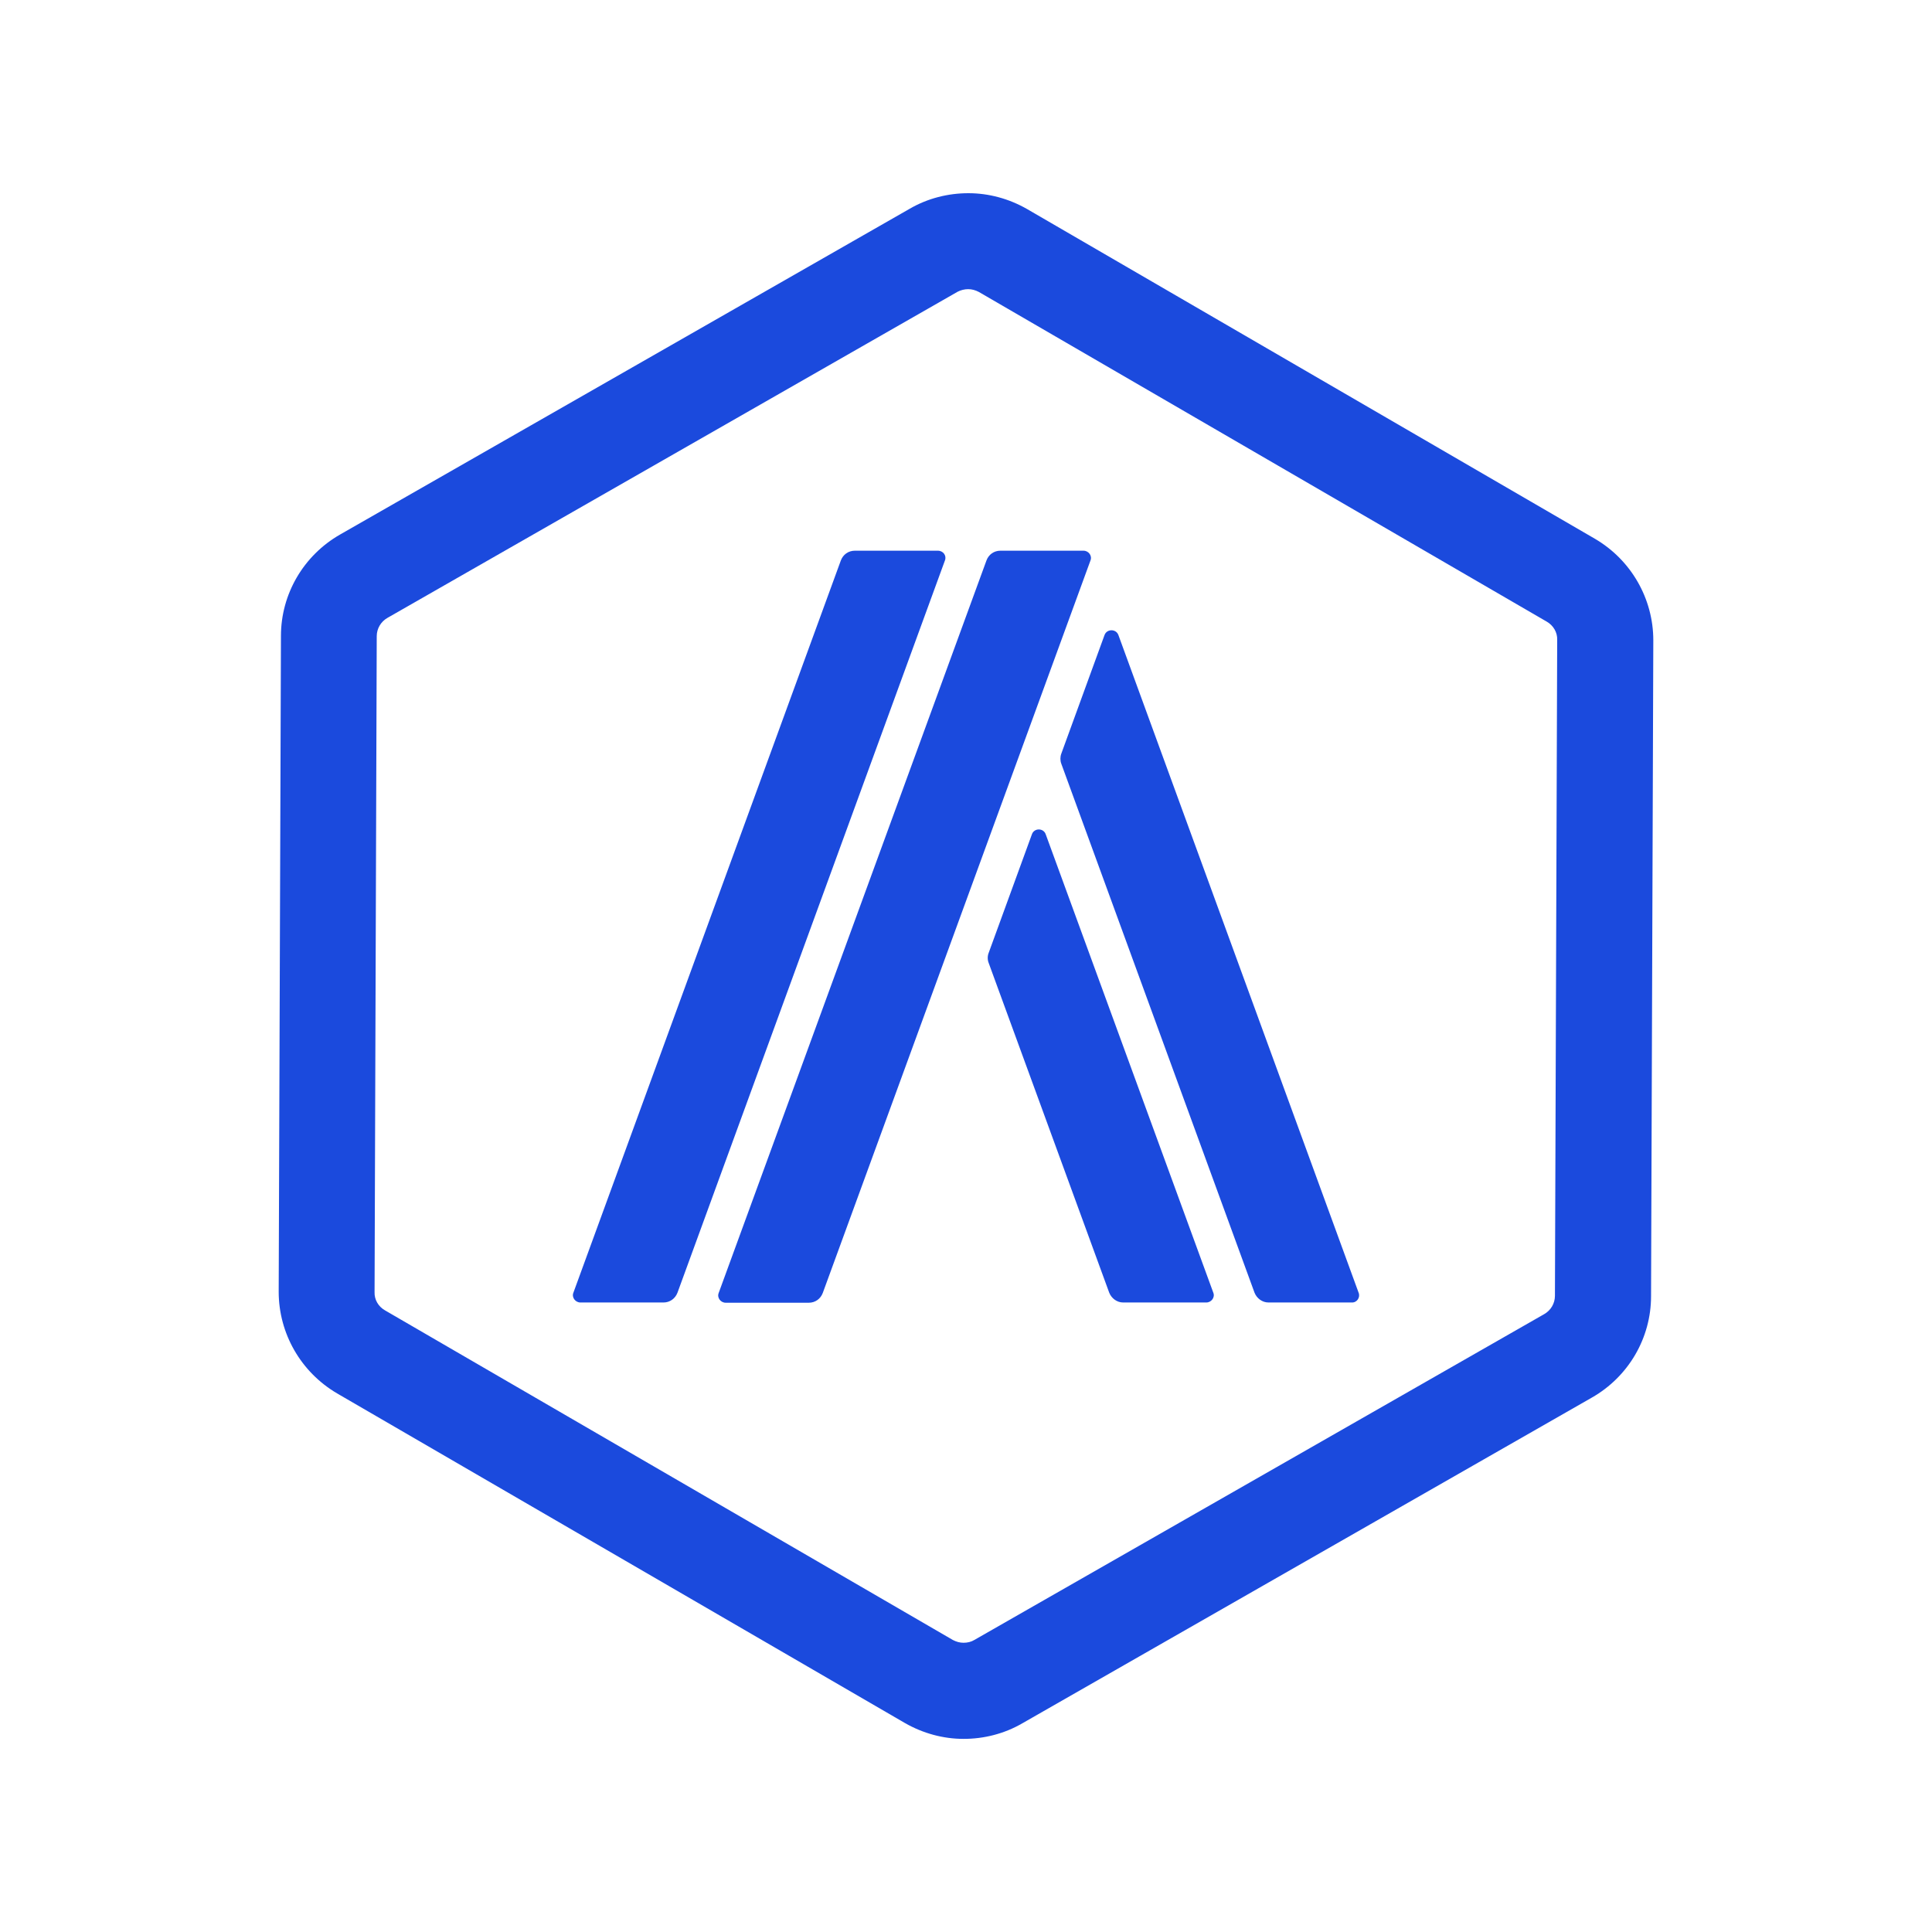
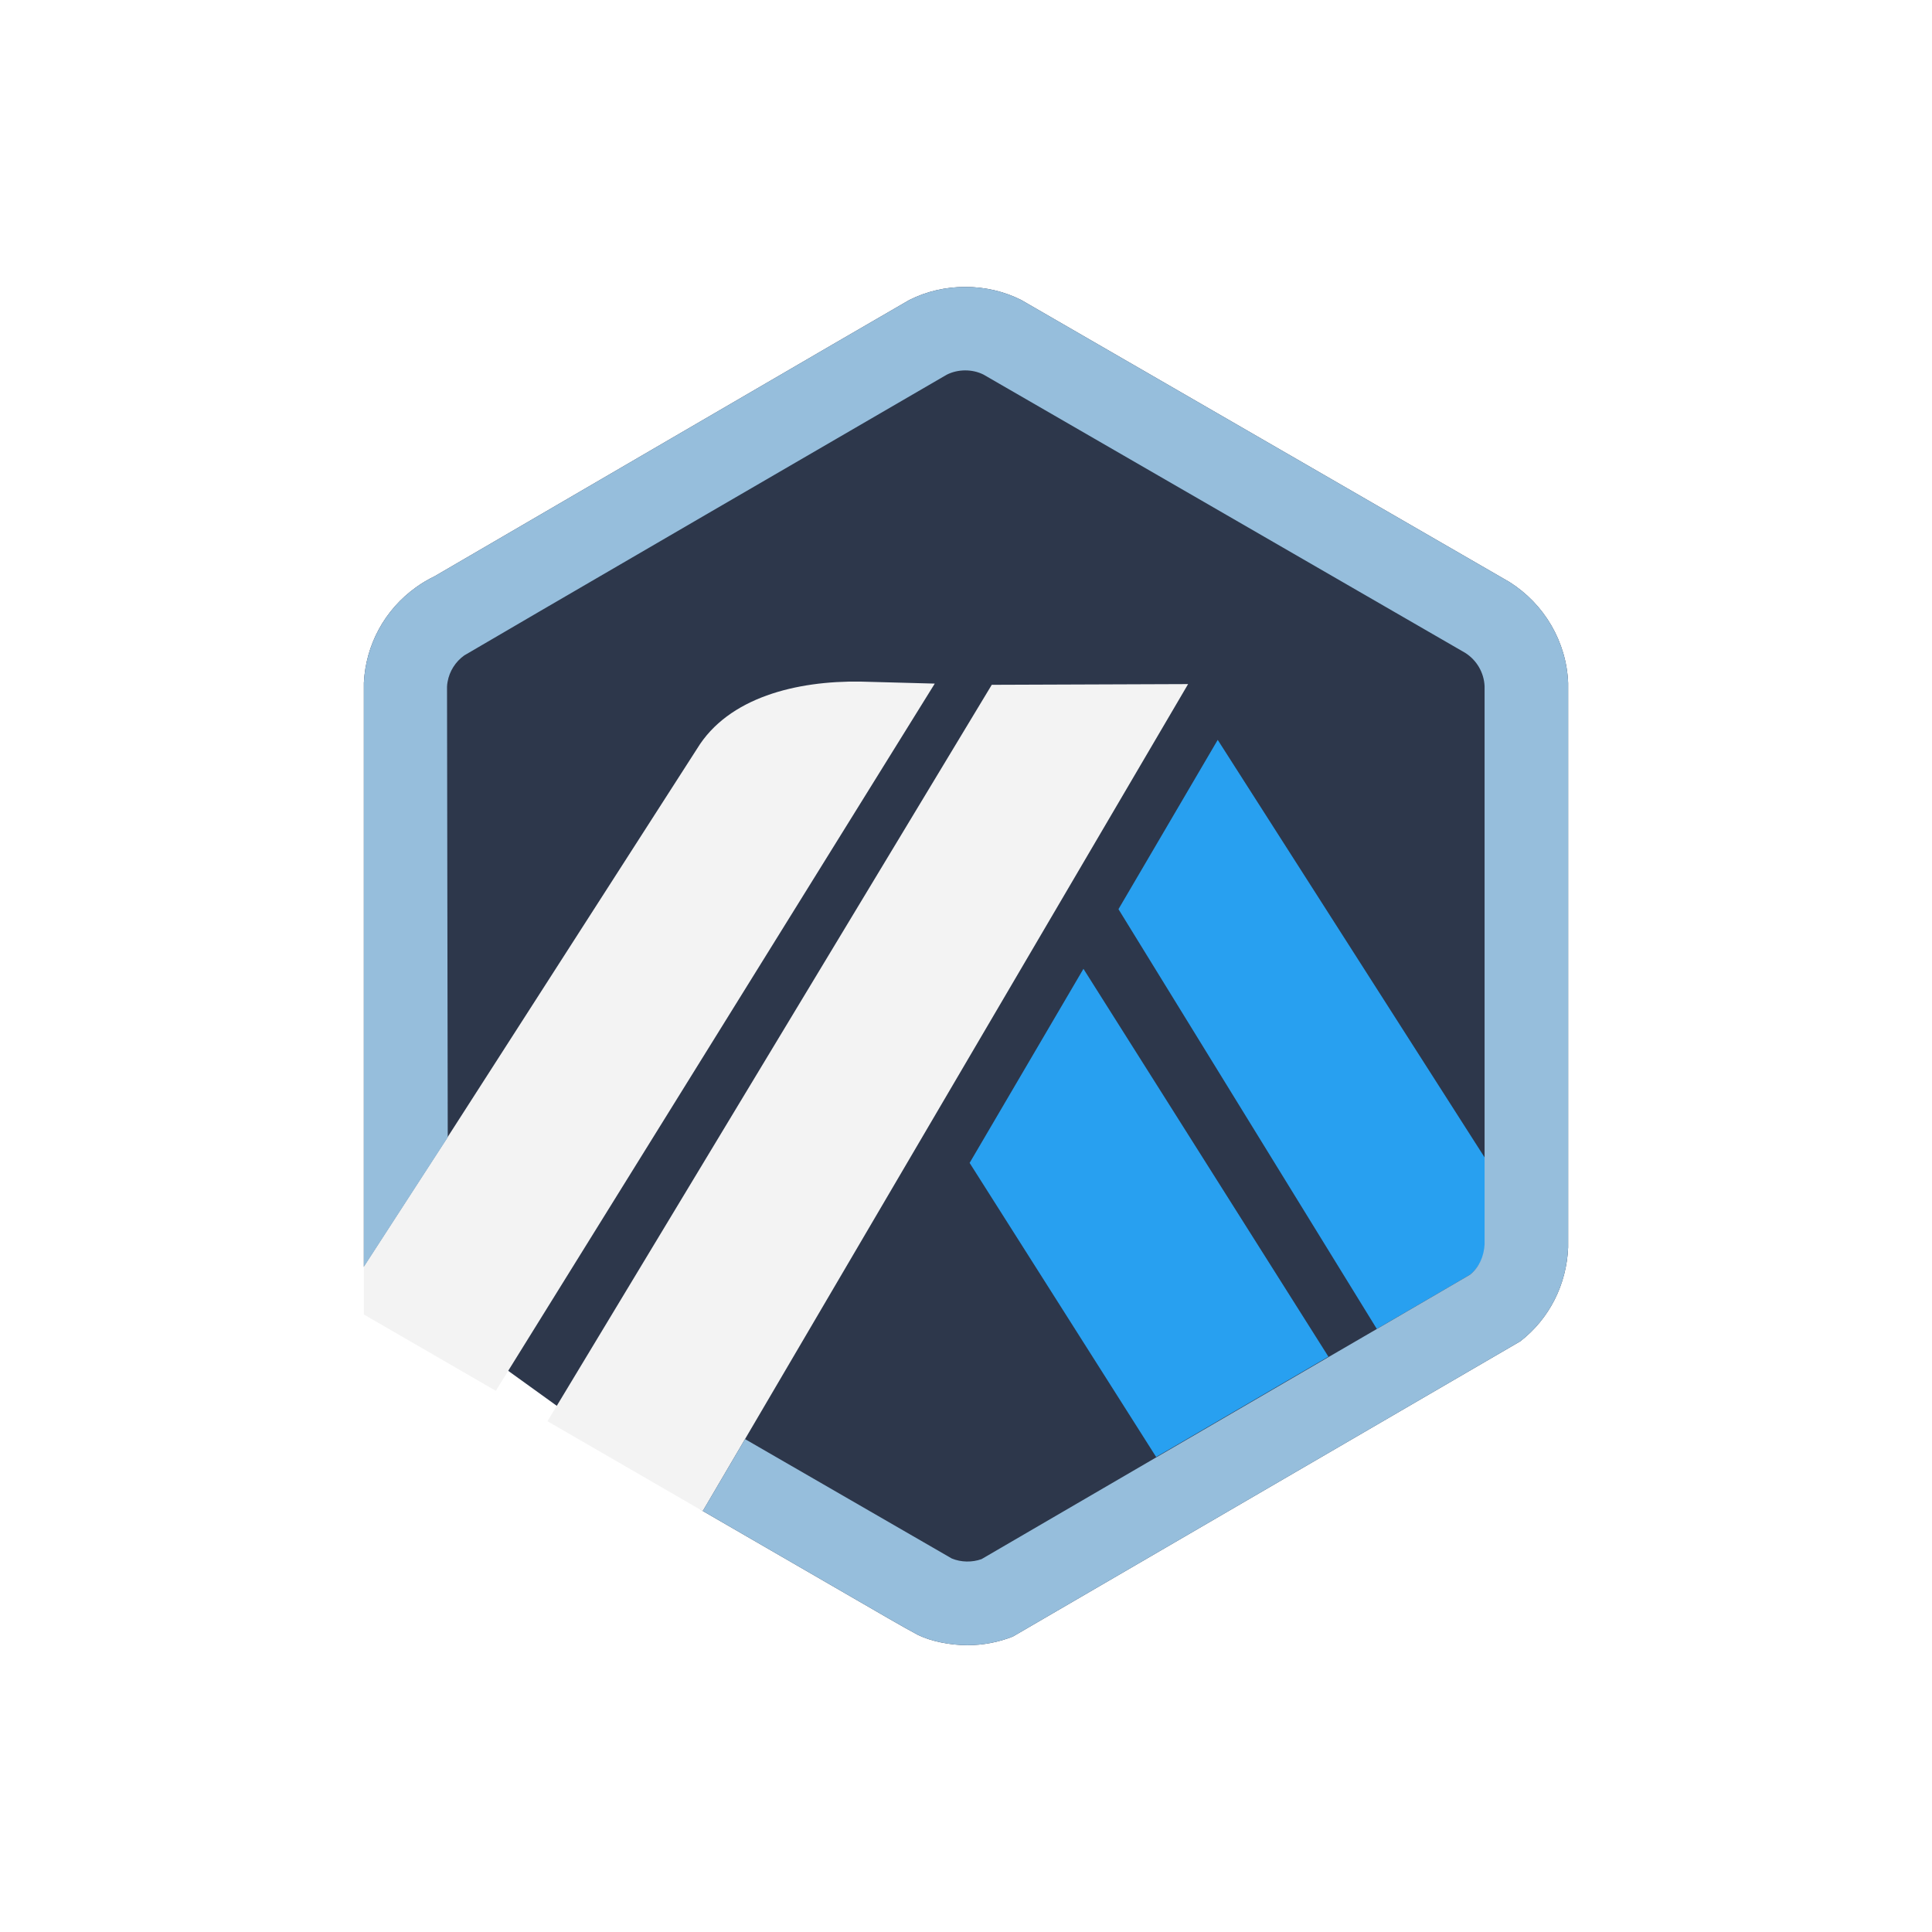
<svg xmlns="http://www.w3.org/2000/svg" width="24" height="24" viewBox="0 0 24 24" fill="none">
-   <path d="M12.026 3.592C12.073 3.592 12.116 3.604 12.16 3.627L19.214 7.722C19.296 7.769 19.348 7.856 19.344 7.95L19.316 16.097C19.316 16.191 19.265 16.278 19.182 16.325L12.104 20.372C12.065 20.396 12.018 20.407 11.97 20.407C11.923 20.407 11.88 20.395 11.836 20.372L4.783 16.278C4.7 16.231 4.649 16.144 4.653 16.05L4.68 7.903C4.68 7.809 4.731 7.722 4.814 7.675L11.896 3.624C11.935 3.604 11.982 3.592 12.026 3.592ZM12.03 2.4C11.778 2.4 11.525 2.463 11.301 2.593L4.223 6.641C3.77 6.901 3.49 7.38 3.49 7.9L3.462 16.046C3.462 16.566 3.738 17.045 4.187 17.309L11.241 21.404C11.466 21.533 11.718 21.601 11.97 21.601C12.222 21.601 12.475 21.538 12.699 21.408L19.777 17.36C20.23 17.101 20.51 16.621 20.51 16.102L20.538 7.955C20.538 7.436 20.262 6.956 19.813 6.693L12.759 2.597C12.534 2.468 12.282 2.4 12.03 2.4Z" fill="#1B4ADD" />
-   <path d="M13.46 6.841H12.427C12.349 6.841 12.281 6.888 12.254 6.963L8.928 16.061C8.904 16.12 8.952 16.183 9.015 16.183H10.047C10.126 16.183 10.193 16.136 10.221 16.061L13.546 6.963C13.57 6.904 13.523 6.841 13.46 6.841ZM11.651 6.841H10.619C10.54 6.841 10.473 6.888 10.445 6.963L7.123 16.058C7.099 16.116 7.147 16.18 7.21 16.18H8.242C8.321 16.18 8.388 16.132 8.416 16.058L11.738 6.963C11.762 6.904 11.718 6.841 11.651 6.841ZM12.991 10.366C12.964 10.283 12.845 10.283 12.818 10.366L12.282 11.836C12.266 11.876 12.266 11.923 12.282 11.963L13.779 16.058C13.807 16.128 13.874 16.18 13.953 16.18H14.985C15.048 16.18 15.096 16.116 15.072 16.058L12.991 10.366ZM16.877 16.058L13.894 7.891C13.866 7.809 13.748 7.809 13.72 7.891L13.184 9.362C13.169 9.402 13.169 9.449 13.184 9.488L15.584 16.058C15.612 16.128 15.679 16.18 15.758 16.18H16.79C16.857 16.184 16.901 16.116 16.877 16.058Z" fill="#1B4ADD" />
+   <path d="M18.751 7.23C19.184 7.503 19.46 7.972 19.48 8.485V15.496C19.461 15.956 19.248 16.381 18.886 16.662L12.582 20.33C12.402 20.401 12.212 20.437 12.017 20.437C11.804 20.437 11.568 20.39 11.404 20.31C11.384 20.3 11.325 20.267 11.238 20.219C11.182 20.187 11.114 20.149 11.038 20.105L8.73 18.77L4.52 15.737V8.482C4.544 8.007 4.779 7.575 5.166 7.297C5.239 7.244 5.317 7.198 5.398 7.159C5.398 7.159 11.245 3.752 11.295 3.727C11.724 3.51 12.259 3.51 12.687 3.727L18.751 7.23Z" fill="#2D374B" />
+   <path d="M12.045 14.446L14.362 18.099L16.502 16.853L13.459 12.035L12.045 14.446Z" fill="#28A0F0" />
+   <path d="M18.453 15.392L18.452 14.393L15.127 9.191L13.894 11.294L17.103 16.508L18.264 15.833C18.378 15.74 18.446 15.604 18.454 15.457L18.453 15.392Z" fill="#28A0F0" />
+   <path d="M4.52 16.329L6.159 17.277L11.612 8.492L10.687 8.467C9.898 8.456 9.048 8.662 8.659 9.301L5.562 14.123L4.52 15.731V16.329H4.52Z" fill="#F3F3F3" />
+   <path d="M14.759 8.498L12.32 8.507L6.801 17.655L8.73 18.771L9.255 17.877L14.759 8.498Z" fill="#F3F3F3" />
+   <path d="M19.48 8.485C19.46 7.972 19.184 7.503 18.751 7.23L12.687 3.727C12.259 3.51 11.724 3.51 11.295 3.727C11.245 3.752 5.398 7.159 5.398 7.159C5.317 7.198 5.239 7.244 5.166 7.297C4.779 7.575 4.544 8.007 4.52 8.482V15.737L5.562 14.129L5.553 8.531C5.554 8.51 5.556 8.49 5.56 8.47C5.583 8.339 5.657 8.221 5.767 8.142C5.794 8.122 11.741 4.664 11.76 4.655C11.9 4.584 12.077 4.583 12.217 4.653L18.203 8.111C18.345 8.202 18.434 8.355 18.442 8.523V15.458C18.434 15.605 18.376 15.741 18.262 15.834L17.102 16.51L16.503 16.858L14.363 18.104L12.193 19.368C12.076 19.41 11.939 19.408 11.823 19.36L9.255 17.877L8.73 18.77L11.038 20.105C11.114 20.149 11.182 20.187 11.238 20.219C11.325 20.267 11.384 20.3 11.404 20.31C11.568 20.39 11.804 20.437 12.017 20.437C12.212 20.437 12.402 20.401 12.582 20.33L18.886 16.662C19.248 16.381 19.461 15.956 19.48 15.496V8.485Z" fill="#96BEDC" />
</svg>
